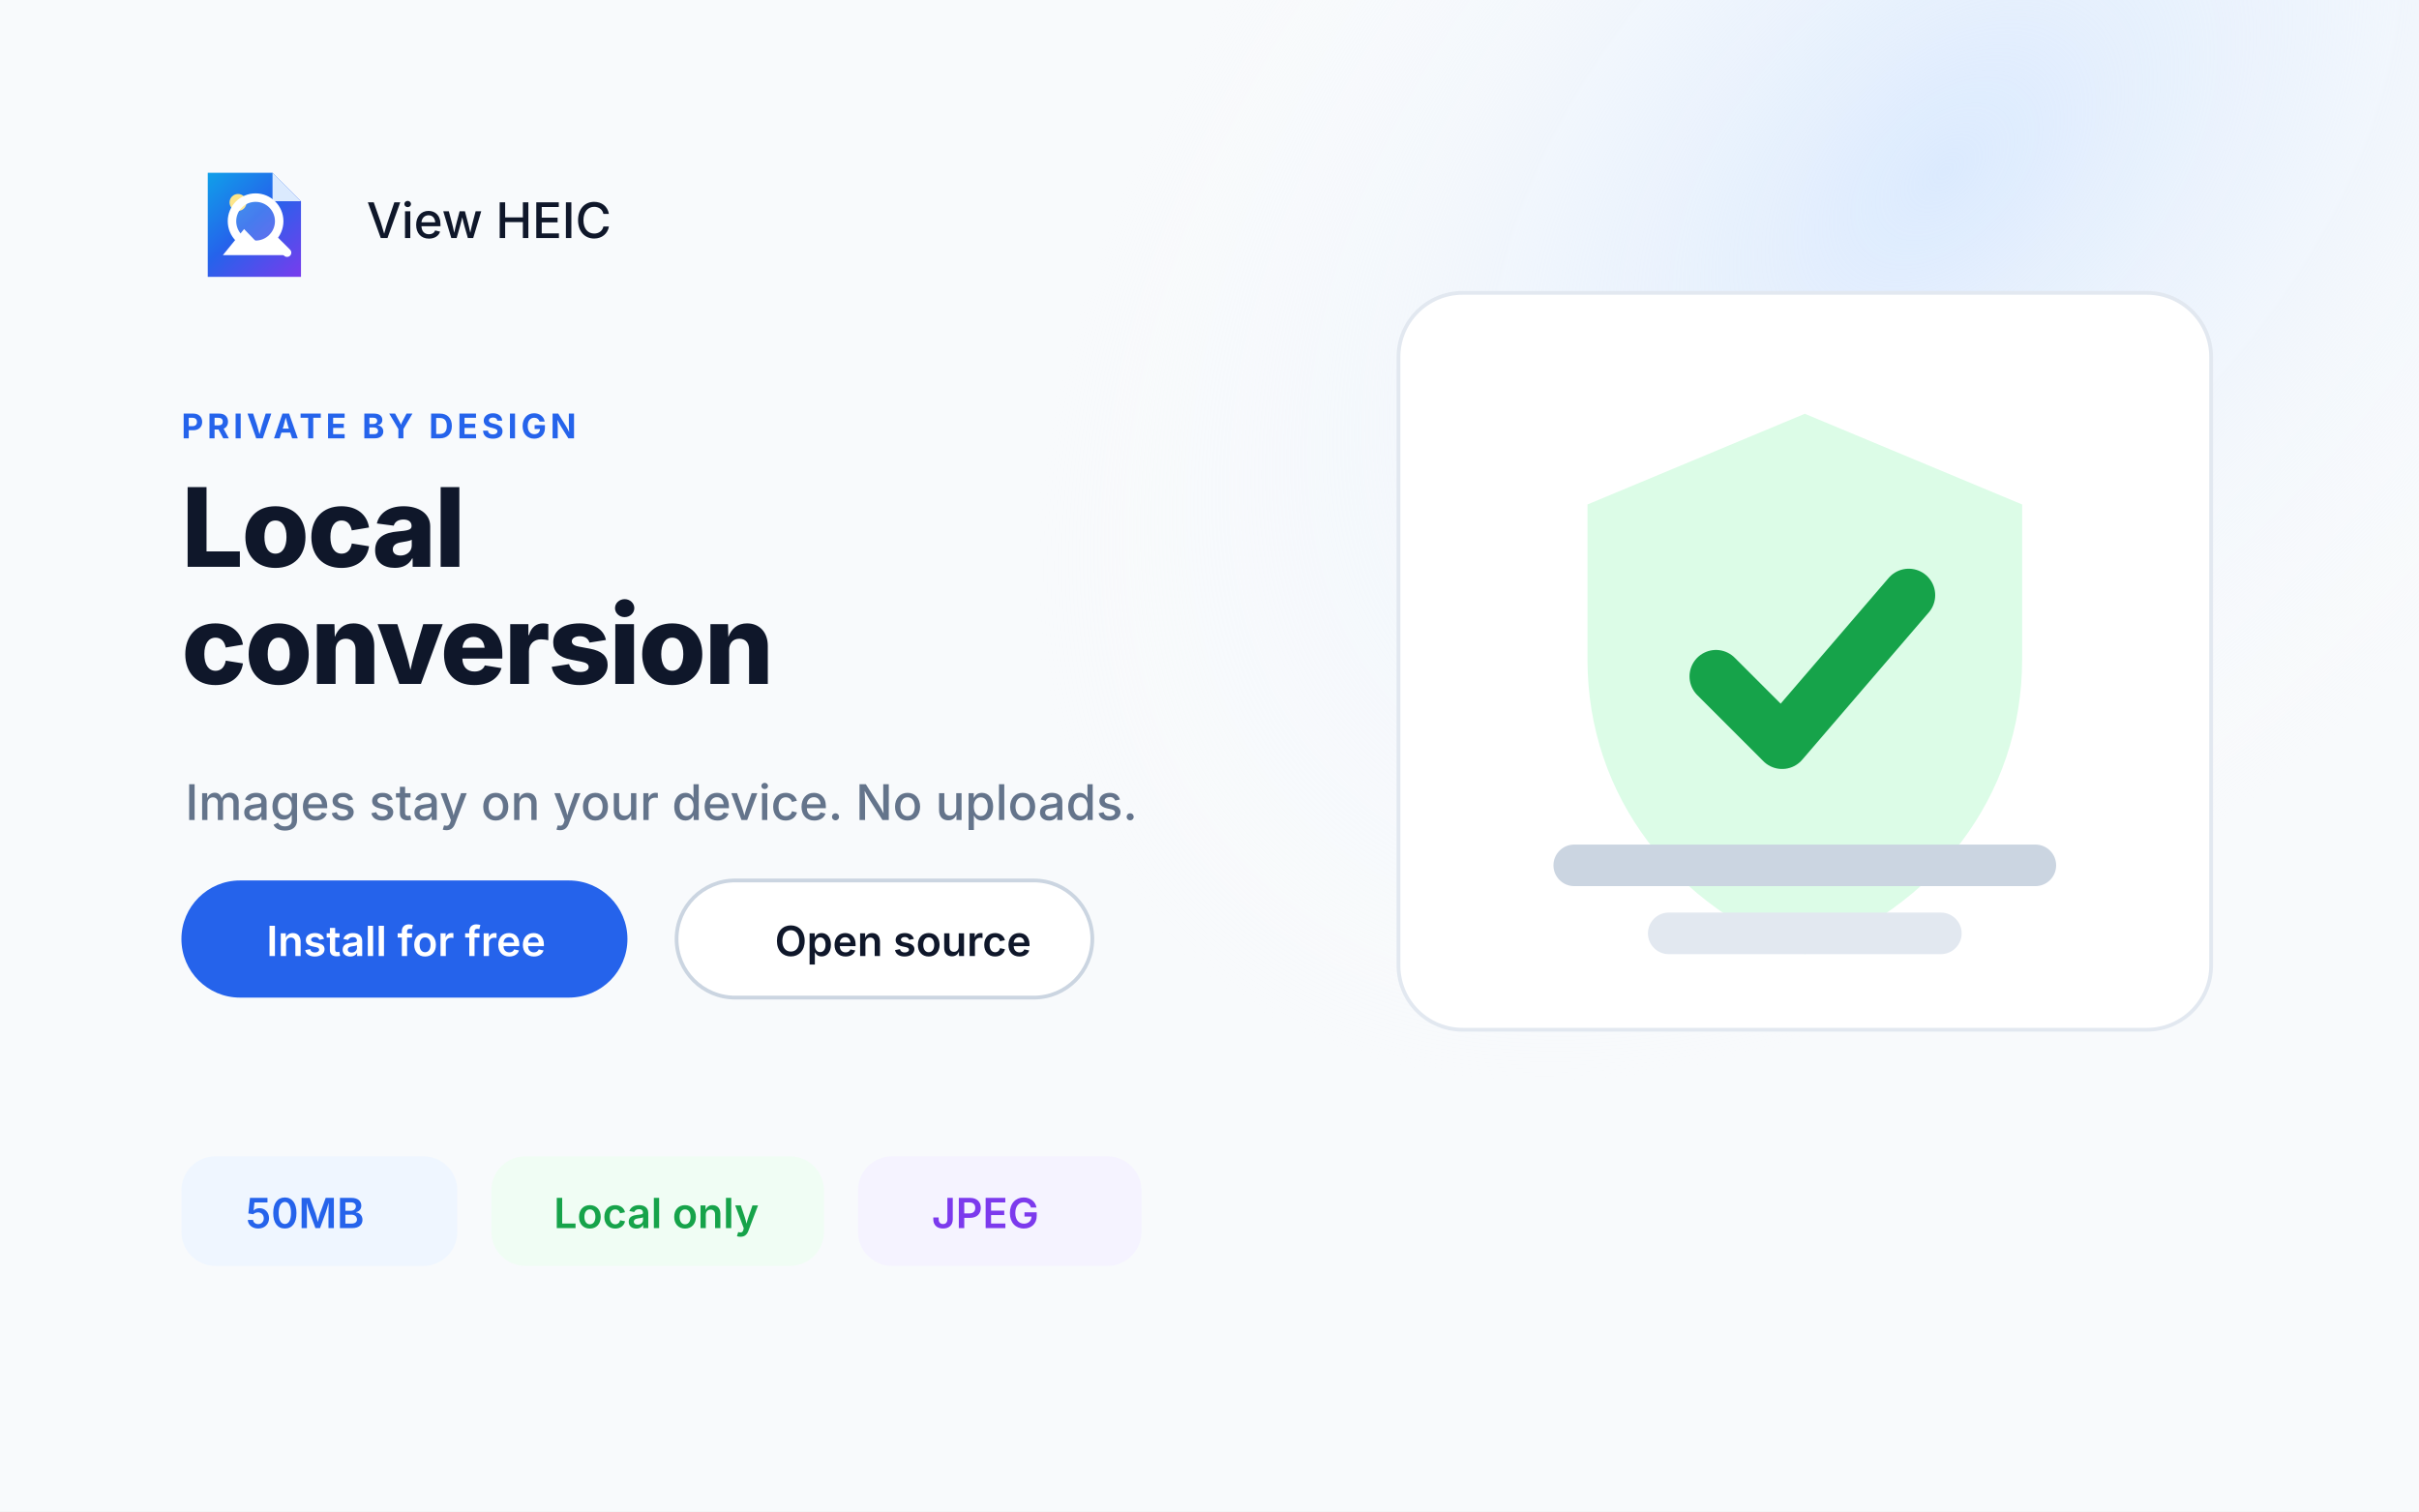
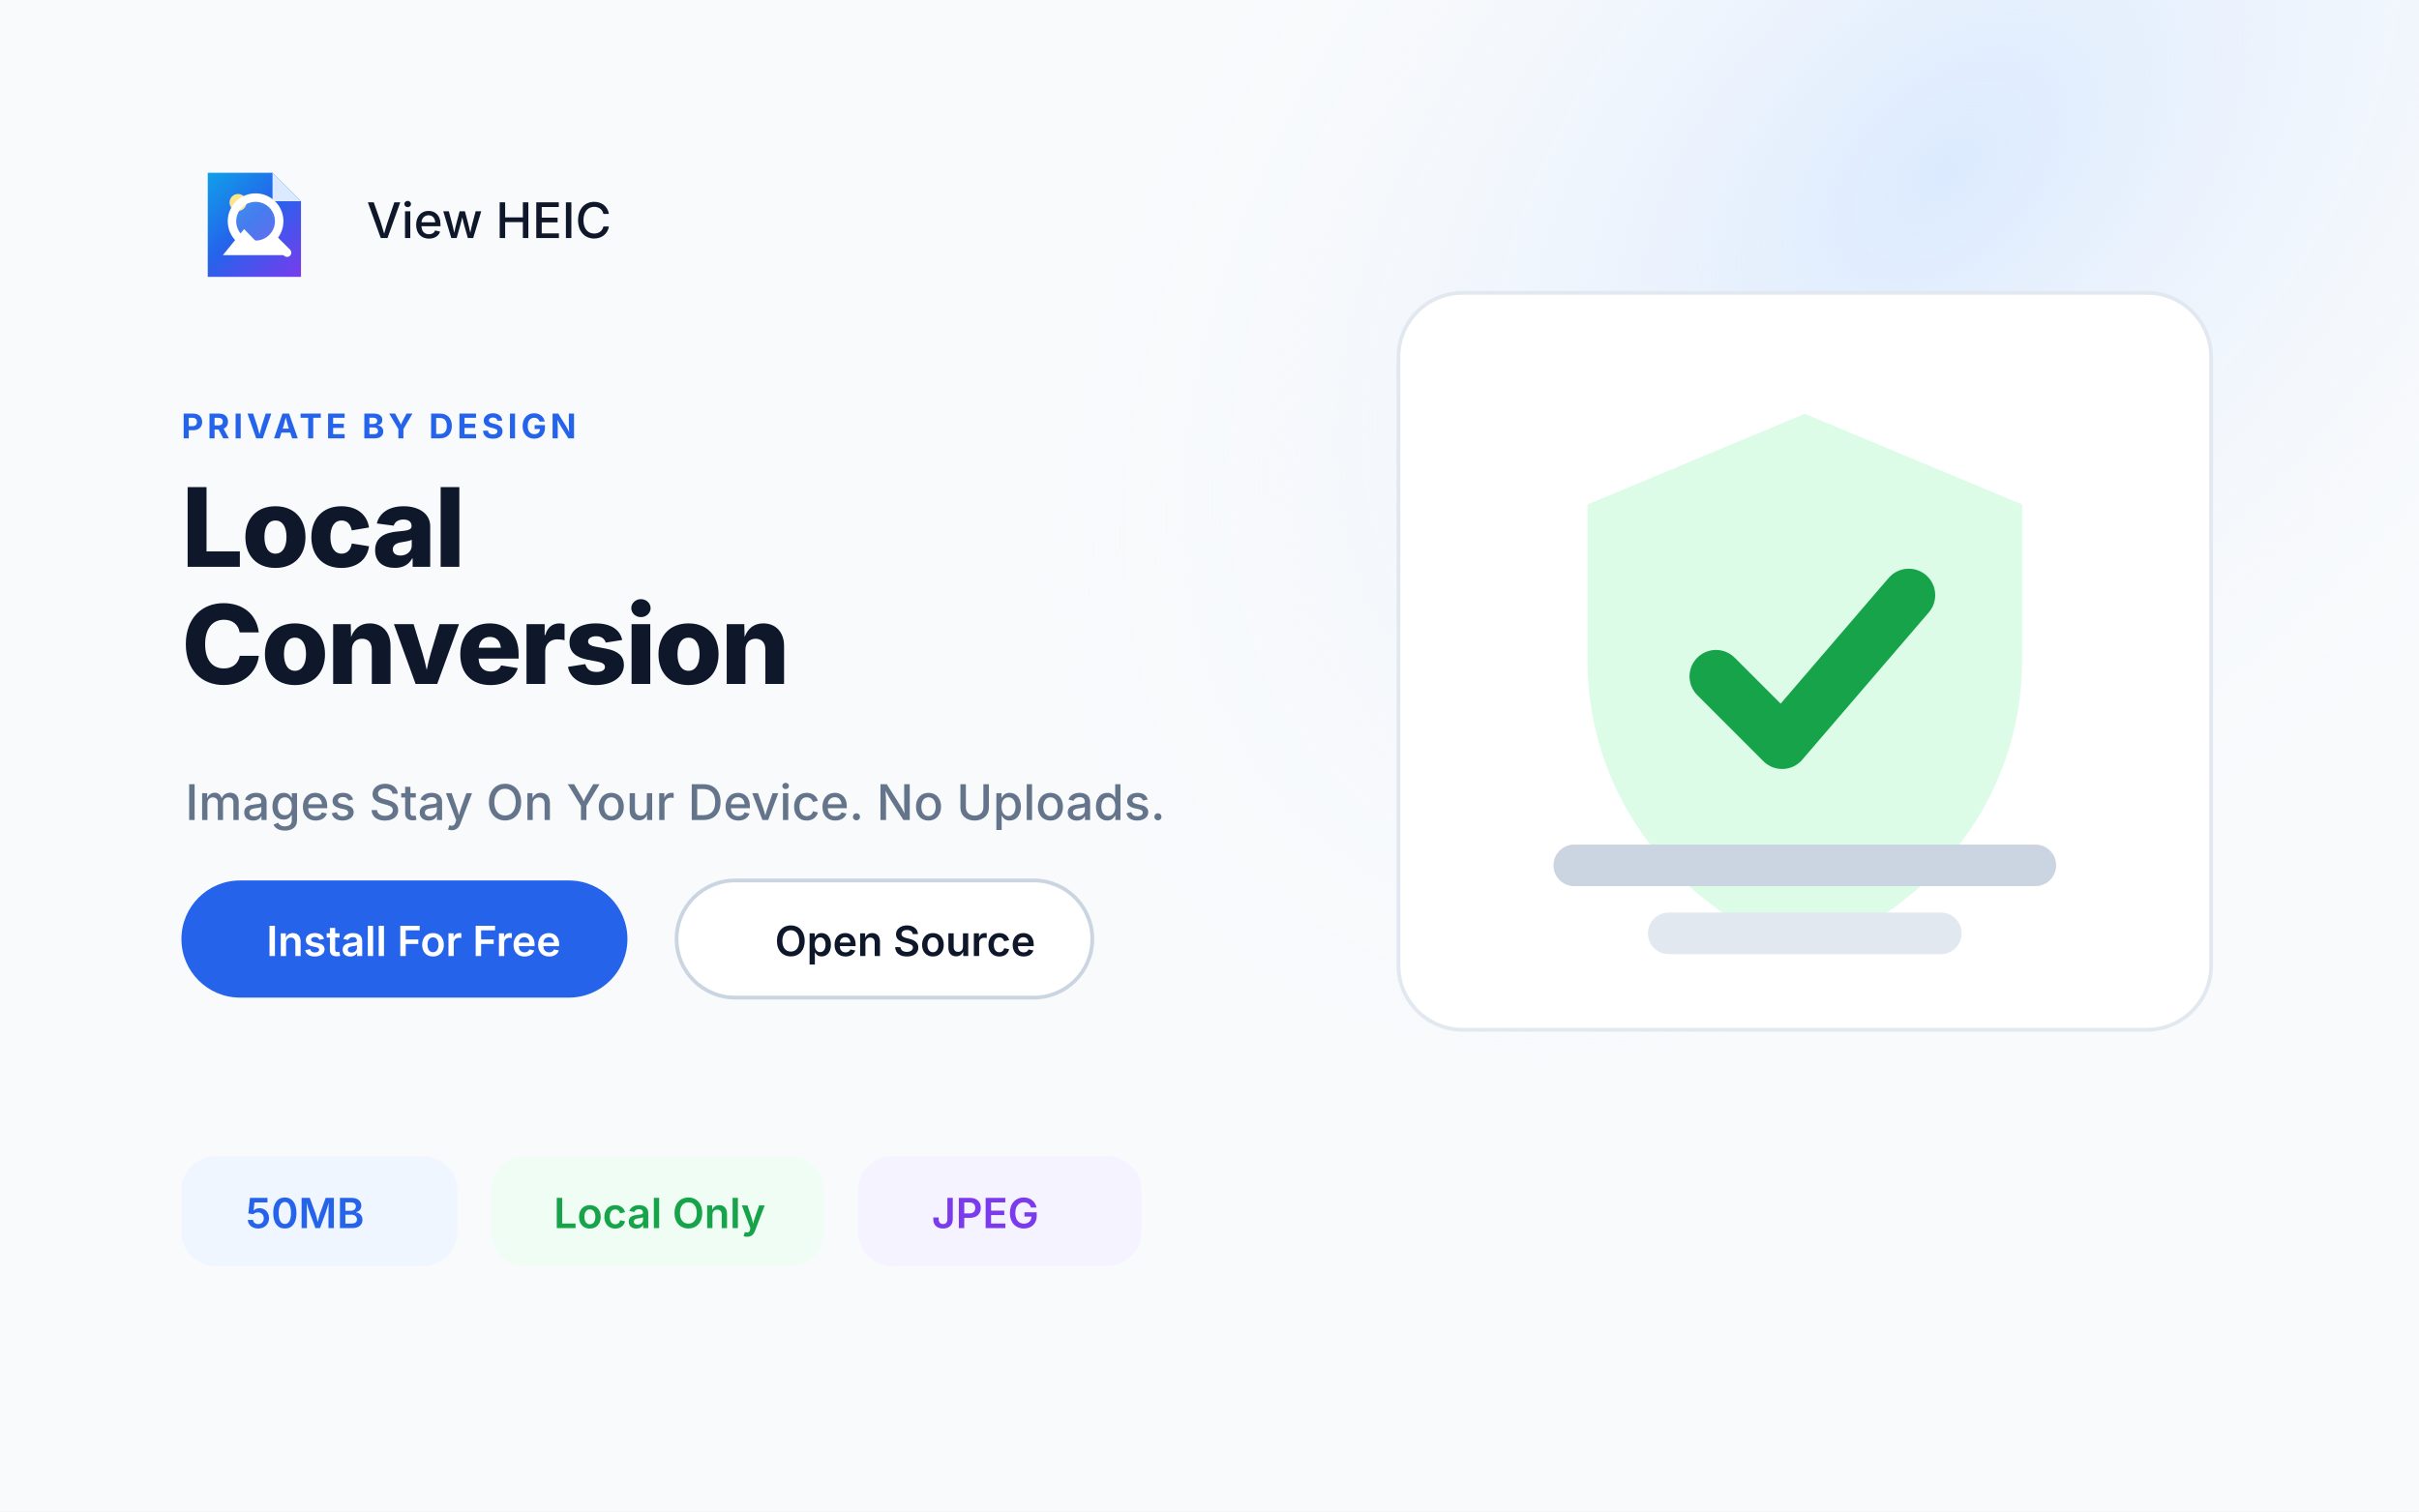
<svg xmlns="http://www.w3.org/2000/svg" width="1280" height="800" viewBox="0 0 1280 800" fill="none">
  <defs>
    <linearGradient id="tile" x1="92" y1="78" x2="424" y2="436" gradientUnits="userSpaceOnUse">
      <stop stop-color="#0EA5E9" />
      <stop offset=".48" stop-color="#2563EB" />
      <stop offset="1" stop-color="#7C3AED" />
    </linearGradient>
    <radialGradient id="glow" cx="0" cy="0" r="1" gradientUnits="userSpaceOnUse" gradientTransform="translate(1030 90) rotate(135) scale(580 360)">
      <stop stop-color="#DBEAFE" />
      <stop offset="1" stop-color="#F8FAFC" stop-opacity="0" />
    </radialGradient>
    <style>
  .bg{fill:#F8FAFC}.ink{fill:#0F172A}.muted{fill:#64748B}.blue{fill:#2563EB}.cyan{fill:#0EA5E9}.violet{fill:#7C3AED}
  .panel{fill:white;stroke:#E2E8F0;stroke-width:2}.soft{fill:#EFF6FF}.dark{fill:#111827}.good{fill:#16A34A}.warn{fill:#F59E0B}
  .small{font:600 22px Inter,Arial,sans-serif}.body{font:500 26px Inter,Arial,sans-serif}.h1{font:800 58px Inter,Arial,sans-serif;letter-spacing:-1px}.h2{font:800 44px Inter,Arial,sans-serif;letter-spacing:-0.4px}.label{font:700 18px Inter,Arial,sans-serif;text-transform:uppercase;letter-spacing:2px}
</style>
  </defs>
  <rect width="1280" height="800" class="bg" />
  <rect width="1280" height="800" fill="url(#glow)" />
  <g transform="translate(92 78) scale(0.1601562)">
    <rect width="512" height="512" rx="112" fill="#F8FAFC" />
    <path d="M112 84H326L420 178V428H112V84Z" fill="url(#tile)" />
    <path d="M326 84V178H420L326 84Z" fill="#DBEAFE" />
    <path d="M162 356L232 270L286 326L322 284L372 356H162Z" fill="white" />
    <circle cx="212" cy="182" r="28" fill="#FDE68A" />
    <circle cx="270" cy="244" r="78" fill="#F8FAFC" fill-opacity="0.16" stroke="white" stroke-width="28" />
    <path d="M326 300L374 348" stroke="white" stroke-width="28" stroke-linecap="round" />
  </g>
  <text x="194" y="126" class="body ink">View HEIC</text>
  <text x="96" y="232" class="label blue">PRIVATE BY DESIGN</text>
  <text x="96" y="300" class="h1 ink">Local</text>
-   <text x="96" y="362" class="h1 ink">conversion</text>
-   <text x="98" y="434" class="body muted">Images stay on your device. No uploads.</text>
+   <text x="96" y="362" class="h1 ink">Conversion</text>
+   <text x="98" y="434" class="body muted">Images Stay On Your Device. No Uploads.</text>
  <rect x="96" y="466" width="236" height="62" rx="31" class="blue" />
-   <text x="141" y="506" class="small" fill="white">Install for free</text>
+   <text x="141" y="506" class="small" fill="white">Install For Free</text>
  <rect x="358" y="466" width="220" height="62" rx="31" fill="white" stroke="#CBD5E1" stroke-width="2" />
-   <text x="410" y="506" class="small ink">Open source</text>
+   <text x="410" y="506" class="small ink">Open Source</text>
  <g transform="translate(96 612)">
    <rect width="146" height="58" rx="18" fill="#EFF6FF" />
    <text x="34" y="38" class="small blue">50MB</text>
    <rect x="164" width="176" height="58" rx="18" fill="#F0FDF4" />
-     <text x="197" y="38" class="small good">Local only</text>
+     <text x="197" y="38" class="small good">Local Only</text>
    <rect x="358" width="150" height="58" rx="18" fill="#F5F3FF" />
    <text x="397" y="38" class="small violet">JPEG</text>
  </g>
  <g transform="translate(740 155)">
    <rect width="430" height="390" rx="34" class="panel" />
    <path d="M215 64L330 112V194C330 267 283 326 215 350C147 326 100 267 100 194V112L215 64Z" fill="#DCFCE7" />
    <path d="M168 203L203 238L270 160" stroke="#16A34A" stroke-width="28" stroke-linecap="round" stroke-linejoin="round" />
    <rect x="82" y="292" width="266" height="22" rx="11" fill="#CBD5E1" />
    <rect x="132" y="328" width="166" height="22" rx="11" fill="#E2E8F0" />
  </g>
</svg>
